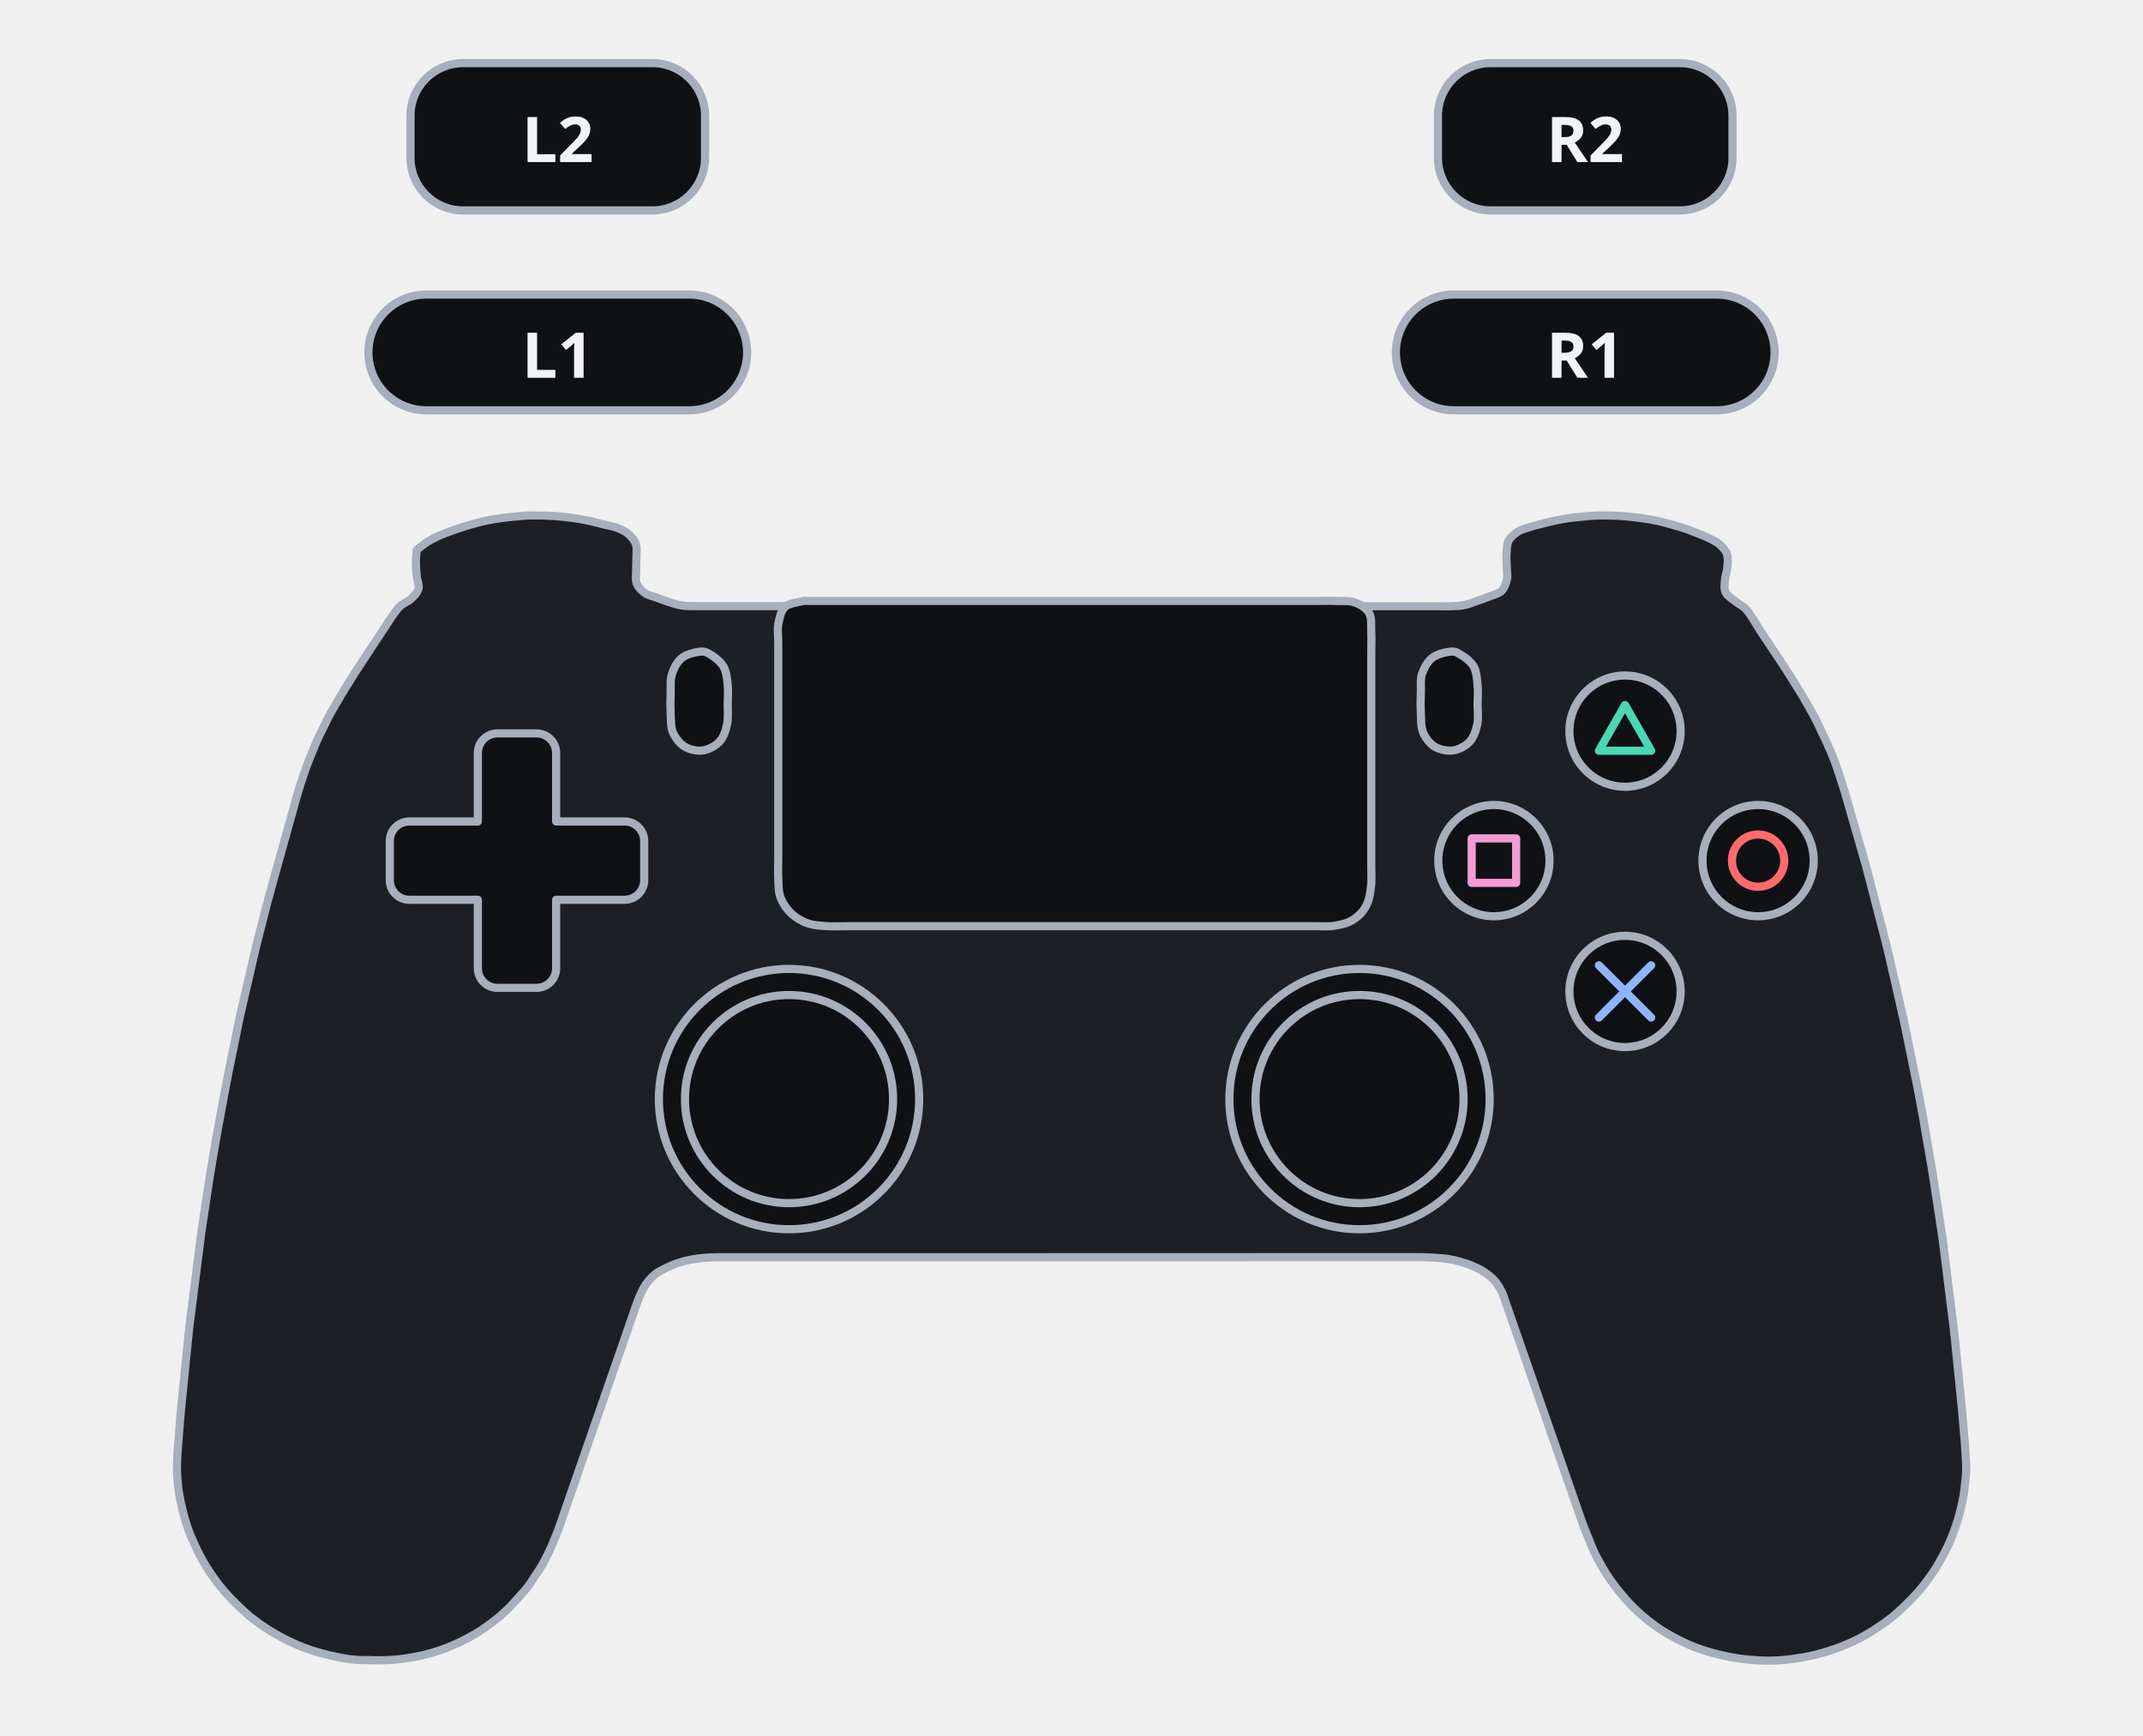
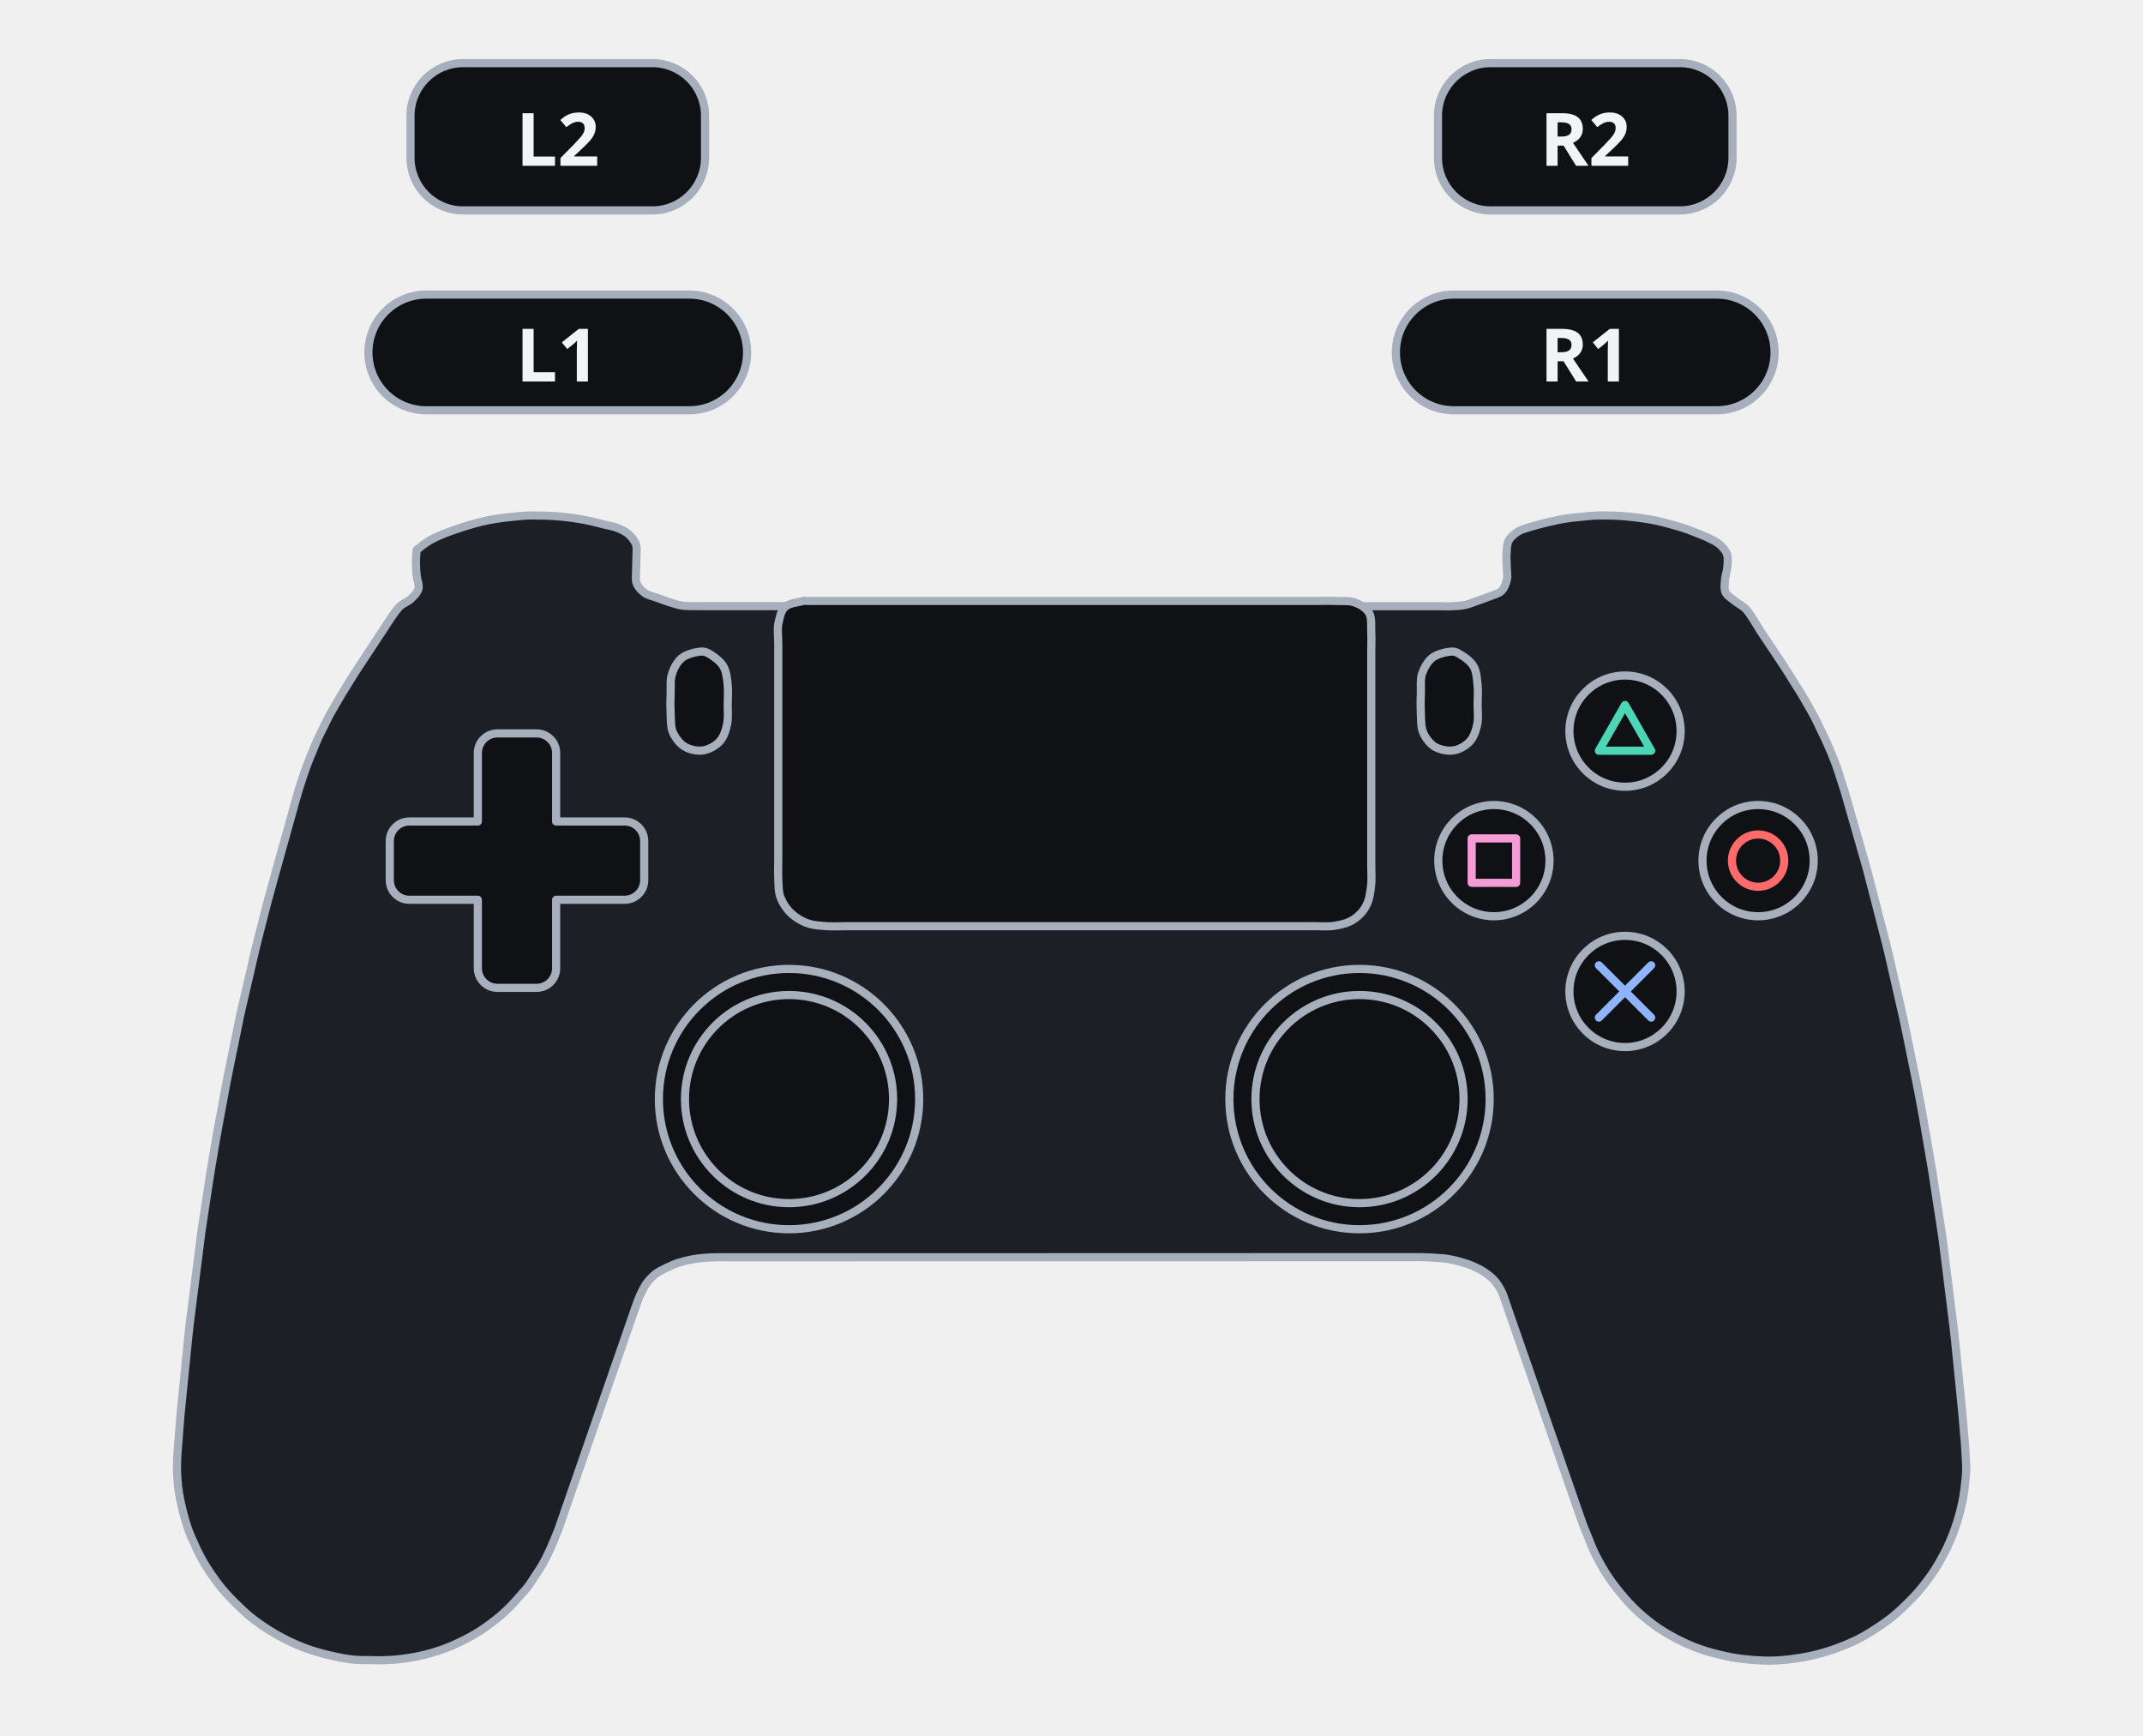
<svg xmlns="http://www.w3.org/2000/svg" width="657" height="532.125" viewBox="0 -89.125 657 532.125" style="overflow:visible;display:block">
  <defs>
    <linearGradient id="pb" x1="0" y1="0" x2="0" y2="1">
      <stop offset="0" stop-color="#1C1F26" />
      <stop offset="1" stop-color="#1C1F26" />
    </linearGradient>
    <linearGradient id="rim" x1="0" y1="0" x2="0" y2="1">
      <stop offset="0" stop-color="#fff" stop-opacity=".16" />
      <stop offset=".35" stop-color="#fff" stop-opacity="0" />
    </linearGradient>
    <radialGradient id="floor">
      <stop offset="0" stop-color="#000" stop-opacity=".55" />
      <stop offset="1" stop-color="#000" stop-opacity="0" />
    </radialGradient>
  </defs>
  <defs />
  <defs />
  <path d="M127.73,79.50 C127.73,79.50 127.50,82.17 127.50,83.49 C127.51,84.82 127.62,86.13 127.76,87.44 C127.89,88.74 128.59,90.16 128.30,91.33 C128.01,92.50 126.94,93.56 126.01,94.45 C125.08,95.34 123.67,95.77 122.71,96.66 C121.74,97.55 121.00,98.70 120.22,99.78 C119.44,100.86 118.75,102.01 118.02,103.12 C117.28,104.23 116.55,105.35 115.82,106.46 C115.08,107.58 114.35,108.69 113.61,109.80 C112.88,110.92 112.14,112.03 111.41,113.14 C110.68,114.26 109.93,115.36 109.21,116.49 C108.49,117.61 107.79,118.74 107.08,119.88 C106.38,121.01 105.66,122.14 104.98,123.28 C104.29,124.42 103.62,125.58 102.95,126.73 C102.29,127.89 101.60,129.03 100.97,130.21 C100.34,131.39 99.78,132.60 99.19,133.79 C98.60,134.99 97.97,136.17 97.42,137.38 C96.87,138.59 96.39,139.84 95.88,141.07 C95.37,142.31 94.84,143.53 94.37,144.78 C93.89,146.03 93.46,147.29 93.02,148.55 C92.59,149.81 92.17,151.08 91.78,152.35 C91.38,153.62 91.02,154.91 90.65,156.19 C90.29,157.47 89.94,158.76 89.58,160.05 C89.22,161.33 88.86,162.62 88.51,163.90 C88.15,165.19 87.79,166.47 87.43,167.76 C87.07,169.04 86.72,170.33 86.36,171.61 C86.00,172.90 85.64,174.18 85.28,175.47 C84.93,176.75 84.57,178.04 84.21,179.32 C83.85,180.61 83.49,181.89 83.14,183.18 C82.78,184.46 82.43,185.75 82.09,187.04 C81.75,188.33 81.43,189.62 81.09,190.92 C80.76,192.21 80.43,193.50 80.10,194.79 C79.76,196.08 79.42,197.37 79.10,198.67 C78.78,199.96 78.46,201.26 78.15,202.56 C77.84,203.85 77.55,205.15 77.25,206.45 C76.95,207.75 76.65,209.05 76.35,210.35 C76.05,211.65 75.75,212.95 75.44,214.25 C75.14,215.55 74.84,216.85 74.54,218.15 C74.24,219.45 73.93,220.75 73.64,222.05 C73.36,223.35 73.11,224.66 72.84,225.97 C72.57,227.28 72.30,228.59 72.04,229.89 C71.77,231.20 71.50,232.51 71.23,233.81 C70.97,235.12 70.70,236.43 70.43,237.73 C70.16,239.04 69.89,240.35 69.64,241.66 C69.38,242.97 69.15,244.28 68.90,245.59 C68.66,246.90 68.42,248.21 68.17,249.53 C67.93,250.84 67.68,252.15 67.44,253.46 C67.20,254.77 66.94,256.08 66.71,257.39 C66.47,258.71 66.25,260.02 66.02,261.34 C65.79,262.65 65.57,263.97 65.35,265.28 C65.13,266.60 64.90,267.91 64.68,269.23 C64.47,270.54 64.27,271.86 64.06,273.18 C63.86,274.50 63.66,275.82 63.46,277.14 C63.26,278.46 63.06,279.78 62.86,281.10 C62.66,282.41 62.46,283.73 62.26,285.05 C62.07,286.37 61.86,287.69 61.67,289.01 C61.49,290.33 61.34,291.66 61.17,292.98 C61.00,294.30 60.83,295.63 60.67,296.95 C60.50,298.27 60.33,299.60 60.16,300.92 C59.99,302.24 59.82,303.57 59.66,304.89 C59.49,306.21 59.32,307.54 59.15,308.86 C58.98,310.18 58.81,311.51 58.65,312.83 C58.48,314.16 58.30,315.48 58.14,316.80 C57.99,318.13 57.85,319.45 57.71,320.78 C57.57,322.11 57.45,323.44 57.31,324.76 C57.18,326.09 57.05,327.42 56.92,328.74 C56.78,330.07 56.65,331.40 56.52,332.73 C56.39,334.05 56.25,335.38 56.12,336.71 C55.99,338.04 55.86,339.36 55.72,340.69 C55.59,342.02 55.45,343.35 55.33,344.67 C55.21,346.00 55.11,347.33 55.01,348.66 C54.90,349.99 54.80,351.32 54.70,352.65 C54.60,353.98 54.47,355.31 54.40,356.64 C54.32,357.97 54.25,359.31 54.25,360.64 C54.26,361.97 54.31,363.31 54.42,364.64 C54.52,365.96 54.67,367.29 54.88,368.61 C55.09,369.93 55.37,371.23 55.67,372.53 C55.97,373.83 56.29,375.12 56.66,376.40 C57.03,377.68 57.43,378.97 57.89,380.21 C58.36,381.46 58.92,382.67 59.47,383.89 C60.02,385.10 60.56,386.32 61.18,387.50 C61.79,388.69 62.46,389.85 63.15,390.98 C63.85,392.12 64.60,393.23 65.37,394.31 C66.13,395.40 66.93,396.48 67.77,397.51 C68.61,398.54 69.50,399.54 70.42,400.51 C71.33,401.48 72.29,402.41 73.25,403.33 C74.21,404.25 75.17,405.19 76.19,406.05 C77.21,406.90 78.28,407.70 79.36,408.48 C80.44,409.26 81.55,410.00 82.68,410.71 C83.81,411.41 84.97,412.08 86.14,412.71 C87.31,413.34 88.51,413.94 89.72,414.49 C90.94,415.05 92.16,415.57 93.41,416.04 C94.66,416.51 95.93,416.92 97.21,417.30 C98.49,417.68 99.78,418.00 101.08,418.31 C102.38,418.61 103.68,418.91 104.99,419.14 C106.30,419.37 107.63,419.59 108.96,419.69 C110.28,419.80 111.62,419.75 112.95,419.77 C114.29,419.80 115.62,419.85 116.96,419.83 C118.29,419.81 119.62,419.75 120.95,419.64 C122.28,419.53 123.60,419.37 124.92,419.17 C126.24,418.97 127.55,418.73 128.86,418.45 C130.16,418.16 131.45,417.83 132.73,417.45 C134.01,417.08 135.28,416.65 136.52,416.18 C137.77,415.70 139.00,415.18 140.21,414.62 C141.42,414.06 142.61,413.46 143.78,412.82 C144.95,412.19 146.11,411.53 147.23,410.80 C148.35,410.08 149.43,409.30 150.50,408.50 C151.57,407.70 152.62,406.88 153.63,406.01 C154.63,405.13 155.61,404.21 156.54,403.26 C157.47,402.31 158.34,401.29 159.22,400.30 C160.11,399.30 161.03,398.33 161.84,397.27 C162.65,396.21 163.34,395.07 164.07,393.95 C164.80,392.84 165.56,391.73 166.23,390.58 C166.90,389.43 167.50,388.24 168.08,387.03 C168.66,385.83 169.18,384.61 169.70,383.38 C170.22,382.15 170.73,380.92 171.20,379.67 C171.67,378.42 172.08,377.15 172.52,375.89 C172.96,374.63 173.39,373.37 173.83,372.11 C174.27,370.85 174.70,369.59 175.14,368.33 C175.58,367.07 176.02,365.81 176.45,364.55 C176.89,363.29 177.33,362.03 177.77,360.77 C178.20,359.51 178.64,358.25 179.08,356.99 C179.52,355.73 179.95,354.47 180.39,353.21 C180.83,351.94 181.27,350.68 181.70,349.42 C182.14,348.16 182.58,346.90 183.02,345.64 C183.45,344.38 183.89,343.12 184.33,341.86 C184.76,340.60 185.20,339.34 185.64,338.08 C186.08,336.82 186.51,335.56 186.95,334.30 C187.39,333.04 187.83,331.78 188.26,330.52 C188.70,329.26 189.14,328.00 189.58,326.74 C190.01,325.48 190.45,324.22 190.89,322.96 C191.33,321.70 191.76,320.44 192.20,319.18 C192.64,317.92 193.07,316.66 193.51,315.40 C193.95,314.14 194.37,312.87 194.82,311.62 C195.28,310.36 195.71,309.09 196.26,307.89 C196.82,306.68 197.39,305.44 198.16,304.37 C198.93,303.31 199.85,302.30 200.88,301.48 C201.91,300.67 203.15,300.08 204.35,299.50 C205.54,298.91 206.78,298.39 208.05,297.98 C209.31,297.56 210.61,297.24 211.92,296.99 C213.23,296.74 214.56,296.58 215.88,296.46 C217.21,296.34 218.55,296.32 219.88,296.29 C221.21,296.26 222.55,296.29 223.88,296.29 C225.22,296.29 226.55,296.29 227.88,296.29 C229.22,296.29 230.55,296.29 231.89,296.29 C233.22,296.29 234.55,296.29 235.89,296.29 C237.22,296.29 238.56,296.29 239.89,296.29 C241.22,296.29 242.56,296.29 243.89,296.29 C245.23,296.29 246.56,296.29 247.89,296.29 C249.23,296.29 250.56,296.29 251.90,296.29 C253.23,296.29 254.56,296.29 255.90,296.29 C257.23,296.29 258.57,296.29 259.90,296.29 C261.23,296.29 262.57,296.28 263.90,296.28 C265.24,296.28 266.57,296.28 267.90,296.28 C269.24,296.28 270.57,296.28 271.91,296.28 C273.24,296.28 274.57,296.28 275.91,296.28 C277.24,296.28 278.58,296.28 279.91,296.28 C281.24,296.28 282.58,296.28 283.91,296.28 C285.25,296.28 286.58,296.28 287.91,296.28 C289.25,296.28 290.58,296.28 291.92,296.28 C293.25,296.28 294.58,296.28 295.92,296.28 C297.25,296.28 298.59,296.28 299.92,296.28 C301.26,296.28 302.59,296.28 303.92,296.28 C305.26,296.28 306.59,296.28 307.93,296.28 C309.26,296.28 310.59,296.28 311.93,296.28 C313.26,296.28 314.60,296.28 315.93,296.28 C317.26,296.28 318.60,296.28 319.93,296.28 C321.27,296.28 322.60,296.28 323.93,296.27 C325.27,296.27 326.60,296.27 327.94,296.27 C329.27,296.27 330.60,296.27 331.94,296.27 C333.27,296.27 334.61,296.27 335.94,296.27 C337.27,296.27 338.61,296.27 339.94,296.27 C341.28,296.27 342.61,296.27 343.94,296.27 C345.28,296.27 346.61,296.27 347.95,296.27 C349.28,296.27 350.61,296.27 351.95,296.27 C353.28,296.27 354.62,296.27 355.95,296.27 C357.28,296.27 358.62,296.27 359.95,296.27 C361.29,296.27 362.62,296.27 363.95,296.27 C365.29,296.27 366.62,296.27 367.96,296.27 C369.29,296.27 370.62,296.27 371.96,296.27 C373.29,296.27 374.63,296.27 375.96,296.27 C377.29,296.27 378.63,296.27 379.96,296.27 C381.30,296.27 382.63,296.27 383.96,296.26 C385.30,296.26 386.63,296.26 387.97,296.26 C389.30,296.26 390.63,296.26 391.97,296.26 C393.30,296.26 394.64,296.26 395.97,296.26 C397.30,296.26 398.64,296.26 399.97,296.26 C401.31,296.26 402.64,296.26 403.97,296.26 C405.31,296.26 406.64,296.26 407.98,296.26 C409.31,296.26 410.64,296.26 411.98,296.26 C413.31,296.26 414.65,296.26 415.98,296.26 C417.31,296.26 418.65,296.26 419.98,296.26 C421.32,296.26 422.65,296.26 423.98,296.26 C425.32,296.26 426.65,296.26 427.99,296.26 C429.32,296.26 430.66,296.26 431.99,296.26 C433.32,296.26 434.66,296.22 435.99,296.26 C437.32,296.29 438.66,296.35 439.99,296.44 C441.32,296.54 442.65,296.60 443.97,296.81 C445.28,297.02 446.58,297.33 447.86,297.70 C449.14,298.07 450.42,298.49 451.63,299.02 C452.85,299.56 454.06,300.15 455.16,300.90 C456.26,301.64 457.35,302.48 458.21,303.47 C459.08,304.46 459.78,305.63 460.37,306.81 C460.96,308.00 461.31,309.31 461.76,310.56 C462.21,311.82 462.64,313.08 463.08,314.34 C463.52,315.60 463.95,316.86 464.39,318.12 C464.83,319.38 465.27,320.64 465.71,321.90 C466.14,323.16 466.58,324.42 467.02,325.68 C467.46,326.94 467.90,328.20 468.34,329.46 C468.77,330.72 469.21,331.98 469.65,333.25 C470.09,334.51 470.53,335.77 470.96,337.03 C471.40,338.29 471.84,339.55 472.28,340.81 C472.72,342.07 473.15,343.33 473.59,344.59 C474.03,345.85 474.47,347.11 474.91,348.37 C475.35,349.63 475.78,350.89 476.22,352.15 C476.66,353.41 477.10,354.67 477.54,355.93 C477.97,357.19 478.41,358.45 478.85,359.71 C479.29,360.97 479.73,362.23 480.16,363.49 C480.60,364.75 481.04,366.01 481.48,367.27 C481.92,368.53 482.36,369.79 482.79,371.05 C483.23,372.31 483.67,373.57 484.11,374.83 C484.55,376.08 484.97,377.35 485.45,378.60 C485.92,379.84 486.45,381.07 486.95,382.30 C487.45,383.54 487.91,384.80 488.46,386.01 C489.01,387.23 489.63,388.41 490.27,389.58 C490.90,390.75 491.56,391.91 492.28,393.04 C492.99,394.16 493.75,395.26 494.54,396.33 C495.33,397.41 496.16,398.45 497.01,399.47 C497.87,400.50 498.74,401.51 499.66,402.48 C500.57,403.44 501.53,404.38 502.51,405.27 C503.50,406.17 504.52,407.03 505.57,407.85 C506.62,408.68 507.69,409.48 508.80,410.21 C509.91,410.95 511.07,411.62 512.23,412.28 C513.39,412.93 514.57,413.56 515.77,414.13 C516.97,414.71 518.19,415.25 519.43,415.74 C520.67,416.22 521.94,416.66 523.21,417.05 C524.49,417.44 525.78,417.77 527.07,418.09 C528.37,418.40 529.67,418.71 530.98,418.94 C532.29,419.18 533.62,419.36 534.94,419.50 C536.27,419.65 537.60,419.76 538.93,419.83 C540.26,419.90 541.59,419.96 542.93,419.94 C544.26,419.92 545.60,419.85 546.92,419.73 C548.25,419.61 549.57,419.43 550.89,419.23 C552.21,419.03 553.52,418.82 554.83,418.54 C556.13,418.26 557.43,417.93 558.71,417.56 C559.99,417.20 561.26,416.80 562.52,416.36 C563.78,415.91 565.02,415.42 566.25,414.90 C567.47,414.38 568.70,413.84 569.88,413.23 C571.07,412.63 572.22,411.94 573.36,411.25 C574.49,410.55 575.61,409.82 576.70,409.07 C577.80,408.31 578.89,407.54 579.94,406.71 C580.98,405.87 581.98,404.98 582.95,404.08 C583.93,403.17 584.88,402.24 585.81,401.28 C586.74,400.33 587.66,399.36 588.52,398.34 C589.38,397.32 590.19,396.26 590.99,395.19 C591.78,394.12 592.56,393.04 593.28,391.91 C594.00,390.79 594.65,389.62 595.29,388.45 C595.93,387.29 596.56,386.11 597.13,384.90 C597.69,383.70 598.21,382.46 598.69,381.22 C599.17,379.98 599.62,378.71 600.02,377.44 C600.42,376.17 600.77,374.89 601.09,373.60 C601.41,372.30 601.70,371.00 601.93,369.68 C602.16,368.37 602.31,367.04 602.45,365.72 C602.60,364.39 602.76,363.06 602.80,361.73 C602.83,360.40 602.73,359.06 602.67,357.73 C602.60,356.40 602.52,355.07 602.43,353.74 C602.33,352.41 602.20,351.08 602.09,349.75 C601.98,348.42 601.88,347.09 601.76,345.76 C601.64,344.43 601.51,343.10 601.39,341.78 C601.26,340.45 601.12,339.12 600.99,337.79 C600.85,336.47 600.72,335.14 600.59,333.81 C600.45,332.48 600.32,331.16 600.19,329.83 C600.05,328.50 599.92,327.18 599.79,325.85 C599.65,324.52 599.53,323.19 599.39,321.87 C599.25,320.54 599.10,319.21 598.95,317.89 C598.79,316.56 598.62,315.24 598.45,313.92 C598.29,312.59 598.13,311.27 597.96,309.95 C597.80,308.62 597.63,307.30 597.47,305.97 C597.30,304.65 597.14,303.33 596.98,302.00 C596.81,300.68 596.65,299.35 596.48,298.03 C596.32,296.71 596.16,295.38 595.99,294.06 C595.82,292.74 595.67,291.41 595.48,290.09 C595.29,288.77 595.08,287.45 594.88,286.13 C594.68,284.81 594.48,283.50 594.28,282.18 C594.08,280.86 593.87,279.54 593.67,278.22 C593.47,276.90 593.27,275.58 593.07,274.26 C592.87,272.94 592.68,271.62 592.47,270.31 C592.26,268.99 592.02,267.68 591.80,266.36 C591.57,265.05 591.35,263.73 591.12,262.42 C590.89,261.10 590.67,259.79 590.44,258.47 C590.22,257.16 590.00,255.84 589.77,254.53 C589.53,253.21 589.29,251.90 589.05,250.59 C588.81,249.28 588.57,247.97 588.33,246.66 C588.08,245.34 587.82,244.04 587.56,242.73 C587.30,241.42 587.02,240.11 586.76,238.81 C586.49,237.50 586.22,236.19 585.96,234.89 C585.69,233.58 585.42,232.27 585.16,230.96 C584.89,229.66 584.63,228.35 584.36,227.04 C584.09,225.74 583.83,224.43 583.54,223.12 C583.26,221.82 582.95,220.52 582.65,219.22 C582.35,217.92 582.06,216.62 581.76,215.32 C581.46,214.02 581.17,212.72 580.87,211.42 C580.57,210.12 580.28,208.82 579.98,207.52 C579.68,206.22 579.40,204.91 579.09,203.62 C578.78,202.32 578.47,201.02 578.14,199.73 C577.82,198.43 577.47,197.14 577.14,195.85 C576.81,194.56 576.47,193.27 576.14,191.98 C575.81,190.69 575.48,189.39 575.14,188.10 C574.81,186.81 574.48,185.52 574.14,184.23 C573.81,182.94 573.48,181.64 573.14,180.35 C572.81,179.06 572.48,177.77 572.12,176.48 C571.77,175.20 571.39,173.92 571.02,172.64 C570.65,171.35 570.29,170.07 569.92,168.79 C569.55,167.51 569.18,166.22 568.81,164.94 C568.45,163.66 568.08,162.38 567.71,161.09 C567.34,159.81 566.97,158.53 566.61,157.25 C566.24,155.97 565.89,154.68 565.50,153.40 C565.11,152.13 564.69,150.86 564.27,149.59 C563.86,148.32 563.48,147.04 563.03,145.79 C562.58,144.53 562.08,143.29 561.58,142.06 C561.07,140.83 560.55,139.60 560.00,138.39 C559.45,137.17 558.86,135.97 558.28,134.77 C557.71,133.57 557.15,132.35 556.54,131.17 C555.93,129.98 555.26,128.83 554.61,127.66 C553.96,126.50 553.30,125.34 552.62,124.19 C551.93,123.05 551.21,121.93 550.50,120.79 C549.80,119.66 549.10,118.52 548.39,117.40 C547.67,116.27 546.94,115.16 546.21,114.04 C545.48,112.93 544.73,111.82 543.99,110.71 C543.25,109.60 542.51,108.49 541.77,107.38 C541.03,106.27 540.26,105.18 539.55,104.05 C538.83,102.93 538.19,101.74 537.45,100.64 C536.71,99.54 536.04,98.36 535.11,97.44 C534.18,96.52 532.89,95.95 531.88,95.12 C530.86,94.28 529.53,93.53 529.02,92.44 C528.52,91.34 528.76,89.85 528.86,88.56 C528.95,87.27 529.49,86.00 529.58,84.69 C529.68,83.38 529.85,81.85 529.44,80.69 C529.03,79.52 528.09,78.54 527.13,77.71 C526.16,76.88 524.85,76.31 523.66,75.72 C522.46,75.13 521.21,74.68 519.97,74.19 C518.73,73.70 517.49,73.20 516.22,72.78 C514.96,72.36 513.67,72.02 512.38,71.66 C511.10,71.31 509.81,70.93 508.51,70.64 C507.21,70.35 505.90,70.11 504.58,69.91 C503.26,69.70 501.94,69.54 500.62,69.39 C499.29,69.24 497.96,69.11 496.63,69.03 C495.30,68.95 493.97,68.92 492.63,68.90 C491.30,68.89 489.96,68.88 488.63,68.95 C487.30,69.02 485.97,69.18 484.65,69.31 C483.32,69.44 481.99,69.55 480.67,69.75 C479.35,69.94 478.04,70.19 476.74,70.47 C475.43,70.75 474.14,71.07 472.85,71.40 C471.56,71.74 470.25,72.04 468.99,72.46 C467.73,72.87 466.37,73.19 465.29,73.89 C464.21,74.59 463.07,75.56 462.50,76.67 C461.93,77.78 461.97,79.23 461.87,80.55 C461.78,81.86 461.91,83.22 461.93,84.55 C461.95,85.88 462.26,87.30 461.99,88.55 C461.71,89.80 461.18,91.20 460.30,92.06 C459.42,92.91 457.91,93.20 456.68,93.71 C455.45,94.21 454.18,94.63 452.92,95.07 C451.66,95.51 450.42,96.06 449.13,96.33 C447.83,96.61 446.48,96.65 445.15,96.71 C443.83,96.78 442.49,96.71 441.15,96.71 C439.82,96.71 438.48,96.71 437.15,96.71 C435.82,96.71 434.48,96.71 433.15,96.71 C431.81,96.71 430.48,96.71 429.15,96.71 C427.81,96.71 426.48,96.71 425.14,96.71 C423.81,96.71 422.48,96.71 421.14,96.71 C419.81,96.71 418.47,96.71 417.14,96.71 C415.81,96.71 414.47,96.71 413.14,96.71 C411.80,96.71 410.47,96.71 409.14,96.71 C407.80,96.71 406.47,96.71 405.13,96.71 C403.80,96.71 402.47,96.71 401.13,96.71 C399.80,96.71 398.46,96.71 397.13,96.71 C395.80,96.71 394.46,96.71 393.13,96.71 C391.79,96.71 390.46,96.71 389.13,96.71 C387.79,96.70 386.46,96.70 385.12,96.70 C383.79,96.70 382.46,96.70 381.12,96.70 C379.79,96.70 378.45,96.70 377.12,96.70 C375.79,96.70 374.45,96.70 373.12,96.70 C371.78,96.70 370.45,96.70 369.12,96.70 C367.78,96.70 366.45,96.70 365.11,96.70 C363.78,96.70 362.45,96.70 361.11,96.70 C359.78,96.70 358.44,96.70 357.11,96.70 C355.78,96.70 354.44,96.70 353.11,96.70 C351.77,96.70 350.44,96.70 349.11,96.70 C347.77,96.70 346.44,96.70 345.10,96.70 C343.77,96.70 342.43,96.70 341.10,96.70 C339.77,96.70 338.43,96.70 337.10,96.70 C335.76,96.70 334.43,96.70 333.10,96.70 C331.76,96.70 330.43,96.70 329.09,96.69 C327.76,96.69 326.43,96.69 325.09,96.69 C323.76,96.69 322.42,96.69 321.09,96.69 C319.76,96.69 318.42,96.69 317.09,96.69 C315.75,96.69 314.42,96.69 313.09,96.69 C311.75,96.69 310.42,96.69 309.08,96.69 C307.75,96.69 306.42,96.69 305.08,96.69 C303.75,96.69 302.41,96.69 301.08,96.69 C299.75,96.69 298.41,96.69 297.08,96.69 C295.74,96.69 294.41,96.69 293.08,96.69 C291.74,96.69 290.41,96.69 289.07,96.69 C287.74,96.69 286.41,96.69 285.07,96.69 C283.74,96.69 282.40,96.69 281.07,96.69 C279.74,96.69 278.40,96.69 277.07,96.69 C275.73,96.69 274.40,96.69 273.07,96.69 C271.73,96.68 270.40,96.68 269.06,96.68 C267.73,96.68 266.40,96.68 265.06,96.68 C263.73,96.68 262.39,96.68 261.06,96.68 C259.73,96.68 258.39,96.68 257.06,96.68 C255.72,96.68 254.39,96.68 253.06,96.68 C251.72,96.68 250.39,96.68 249.05,96.68 C247.72,96.68 246.39,96.68 245.05,96.68 C243.72,96.68 242.38,96.68 241.05,96.68 C239.72,96.68 238.38,96.68 237.05,96.68 C235.71,96.68 234.38,96.68 233.05,96.68 C231.71,96.68 230.38,96.68 229.04,96.68 C227.71,96.68 226.38,96.68 225.04,96.68 C223.71,96.68 222.37,96.68 221.04,96.68 C219.70,96.68 218.37,96.68 217.04,96.68 C215.70,96.68 214.37,96.70 213.03,96.67 C211.70,96.65 210.36,96.71 209.05,96.51 C207.74,96.31 206.46,95.87 205.19,95.47 C203.92,95.08 202.68,94.59 201.43,94.12 C200.18,93.66 198.74,93.42 197.70,92.68 C196.66,91.95 195.64,90.88 195.20,89.72 C194.75,88.57 195.04,87.08 195.02,85.75 C195.01,84.42 195.13,83.08 195.12,81.74 C195.11,80.41 195.38,78.95 194.97,77.76 C194.56,76.57 193.63,75.43 192.67,74.59 C191.71,73.74 190.42,73.17 189.20,72.68 C187.97,72.20 186.61,72.03 185.32,71.70 C184.03,71.37 182.74,71.01 181.44,70.72 C180.14,70.43 178.83,70.17 177.51,69.95 C176.20,69.73 174.88,69.56 173.55,69.41 C172.23,69.25 170.90,69.13 169.57,69.05 C168.24,68.97 166.90,68.93 165.57,68.91 C164.24,68.89 162.90,68.86 161.57,68.92 C160.24,68.98 158.91,69.13 157.58,69.26 C156.25,69.39 154.93,69.53 153.61,69.71 C152.29,69.89 150.96,70.10 149.66,70.36 C148.35,70.62 147.05,70.94 145.77,71.29 C144.48,71.64 143.20,72.03 141.93,72.43 C140.66,72.84 139.40,73.26 138.14,73.72 C136.89,74.18 135.63,74.64 134.43,75.19 C133.22,75.75 132.01,76.35 130.90,77.07 C129.78,77.78 127.73,79.50 127.73,79.50Z" fill="#1C1F26" stroke="#A7AEBC" stroke-width="2.5" vector-effect="non-scaling-stroke" stroke-linejoin="round" />
  <path d="M245.9,95.2 C244.7,95.5 241.8,95.8 240.6,97.0 C239.4,98.1 239.0,100.3 238.6,102.2 C238.3,104.0 238.6,106.2 238.6,108.2 C238.6,110.2 238.6,112.2 238.6,114.2 C238.6,116.2 238.6,118.2 238.6,120.2 C238.6,122.2 238.6,124.2 238.6,126.2 C238.6,128.2 238.6,130.2 238.6,132.2 C238.6,134.2 238.6,136.2 238.6,138.2 C238.6,140.2 238.6,142.2 238.6,144.2 C238.6,146.2 238.6,148.2 238.6,150.2 C238.6,152.2 238.6,154.2 238.6,156.2 C238.6,158.2 238.6,160.2 238.6,162.2 C238.6,164.2 238.6,166.2 238.6,168.2 C238.6,170.2 238.6,172.2 238.6,174.2 C238.6,176.2 238.5,178.2 238.6,180.2 C238.7,182.1 238.6,184.2 239.3,186.0 C240.0,187.8 241.2,189.6 242.6,190.9 C244.0,192.2 245.8,193.3 247.6,193.9 C249.5,194.6 251.5,194.6 253.5,194.8 C255.5,194.9 257.5,194.8 259.5,194.8 C261.5,194.8 263.5,194.8 265.5,194.8 C267.5,194.8 269.5,194.8 271.5,194.8 C273.5,194.8 275.5,194.8 277.5,194.8 C279.5,194.8 281.5,194.8 283.5,194.8 C285.5,194.8 287.5,194.8 289.5,194.8 C291.5,194.8 293.5,194.8 295.5,194.8 C297.5,194.8 299.5,194.8 301.5,194.8 C303.5,194.8 305.5,194.8 307.5,194.8 C309.5,194.8 311.5,194.8 313.5,194.8 C315.5,194.8 317.5,194.8 319.5,194.8 C321.5,194.8 323.5,194.8 325.5,194.8 C327.5,194.8 329.5,194.8 331.5,194.8 C333.5,194.8 335.5,194.8 337.5,194.8 C339.5,194.8 341.5,194.8 343.5,194.8 C345.5,194.8 347.5,194.8 349.5,194.8 C351.5,194.8 353.5,194.8 355.5,194.8 C357.5,194.8 359.5,194.8 361.5,194.8 C363.5,194.8 365.5,194.8 367.5,194.8 C369.5,194.8 371.5,194.8 373.5,194.8 C375.5,194.8 377.5,194.8 379.5,194.8 C381.5,194.8 383.5,194.8 385.5,194.8 C387.5,194.8 389.5,194.8 391.5,194.8 C393.5,194.8 395.5,194.8 397.5,194.8 C399.5,194.8 401.5,194.8 403.5,194.8 C405.5,194.8 407.6,195.0 409.5,194.6 C411.4,194.3 413.4,193.8 415.0,192.7 C416.6,191.7 418.1,190.1 418.9,188.4 C419.8,186.7 420.1,184.6 420.3,182.7 C420.6,180.7 420.4,178.7 420.4,176.7 C420.4,174.7 420.4,172.7 420.4,170.7 C420.4,168.7 420.4,166.7 420.4,164.7 C420.4,162.7 420.4,160.7 420.4,158.7 C420.4,156.7 420.4,154.7 420.4,152.7 C420.4,150.7 420.4,148.7 420.4,146.7 C420.4,144.7 420.4,142.7 420.4,140.7 C420.4,138.7 420.4,136.7 420.4,134.7 C420.4,132.7 420.4,130.7 420.4,128.7 C420.4,126.7 420.4,124.7 420.4,122.7 C420.4,120.7 420.4,118.7 420.4,116.7 C420.4,114.7 420.4,112.7 420.4,110.7 C420.4,108.7 420.5,106.7 420.4,104.7 C420.3,102.7 420.6,100.4 419.8,98.9 C419.0,97.4 417.2,96.2 415.4,95.6 C413.7,94.9 411.5,95.2 409.5,95.1 C407.5,95.0 405.5,95.1 403.5,95.1 C401.5,95.1 399.5,95.1 397.5,95.1 C395.5,95.1 393.5,95.1 391.5,95.1 C389.5,95.1 387.5,95.1 385.5,95.1 C383.5,95.1 381.5,95.1 379.5,95.1 C377.5,95.1 375.5,95.1 373.5,95.1 C371.5,95.1 369.5,95.1 367.5,95.1 C365.5,95.1 363.5,95.1 361.5,95.1 C359.5,95.1 357.5,95.1 355.5,95.1 C353.5,95.1 351.5,95.1 349.5,95.1 C347.5,95.1 345.5,95.1 343.5,95.1 C341.5,95.1 339.5,95.1 337.5,95.1 C335.5,95.1 333.5,95.1 331.5,95.1 C329.5,95.1 327.5,95.1 325.5,95.1 C323.5,95.1 321.5,95.1 319.5,95.1 C317.5,95.1 315.5,95.1 313.5,95.1 C311.5,95.1 309.5,95.1 307.5,95.1 C305.5,95.1 303.5,95.1 301.5,95.1 C299.5,95.1 297.5,95.1 295.5,95.1 C293.5,95.1 291.5,95.1 289.5,95.1 C287.5,95.1 285.5,95.1 283.5,95.1 C281.5,95.1 279.5,95.1 277.5,95.1 C275.5,95.1 273.5,95.1 271.5,95.1 C269.5,95.1 267.5,95.1 265.5,95.1 C263.5,95.1 261.5,95.1 259.5,95.1 C257.5,95.1 255.5,95.1 253.5,95.1 C251.5,95.1 248.9,95.1 247.7,95.1 C246.4,95.1 247.0,94.9 245.9,95.2Z" fill="#0F1115" stroke="#A7AEBC" stroke-width="2.5" vector-effect="non-scaling-stroke" />
  <clipPath id="dp87">
    <path d="M146.5,141.7 A6,6 0 0 1 152.5,135.7 H164.5 A6,6 0 0 1 170.5,141.7 V162.7 H191.5 A6,6 0 0 1 197.5,168.7 V180.7 A6,6 0 0 1 191.5,186.7 H170.5 V207.7 A6,6 0 0 1 164.5,213.7 H152.5 A6,6 0 0 1 146.5,207.7 V186.7 H125.5 A6,6 0 0 1 119.5,180.7 V168.7 A6,6 0 0 1 125.5,162.7 H146.5 Z" />
  </clipPath>
  <path d="M146.5,141.7 A6,6 0 0 1 152.5,135.7 H164.5 A6,6 0 0 1 170.5,141.7 V162.7 H191.5 A6,6 0 0 1 197.5,168.7 V180.7 A6,6 0 0 1 191.5,186.7 H170.5 V207.7 A6,6 0 0 1 164.5,213.7 H152.5 A6,6 0 0 1 146.5,207.7 V186.7 H125.5 A6,6 0 0 1 119.5,180.7 V168.7 A6,6 0 0 1 125.5,162.7 H146.5 Z" fill="#0F1115" stroke="#A7AEBC" stroke-width="2.5" vector-effect="non-scaling-stroke" stroke-linejoin="round" class="hDup28" display="none" />
  <rect x="146.5" y="135.7" width="24" height="27" fill="#72D6E8" clip-path="url(#dp87)" class="hDup29" display="none" />
  <path d="M146.5,141.7 A6,6 0 0 1 152.5,135.7 H164.5 A6,6 0 0 1 170.5,141.7 V162.7 H191.5 A6,6 0 0 1 197.5,168.7 V180.7 A6,6 0 0 1 191.5,186.7 H170.5 V207.7 A6,6 0 0 1 164.5,213.7 H152.5 A6,6 0 0 1 146.5,207.7 V186.7 H125.5 A6,6 0 0 1 119.5,180.7 V168.7 A6,6 0 0 1 125.5,162.7 H146.5 Z" fill="#0F1115" stroke="#A7AEBC" stroke-width="2.5" vector-effect="non-scaling-stroke" stroke-linejoin="round" class="hDdown31" display="none" />
  <rect x="146.5" y="186.7" width="24" height="27" fill="#72D6E8" clip-path="url(#dp87)" class="hDdown32" display="none" />
  <path d="M146.5,141.7 A6,6 0 0 1 152.5,135.7 H164.5 A6,6 0 0 1 170.5,141.7 V162.7 H191.5 A6,6 0 0 1 197.5,168.7 V180.7 A6,6 0 0 1 191.5,186.7 H170.5 V207.7 A6,6 0 0 1 164.5,213.7 H152.5 A6,6 0 0 1 146.5,207.7 V186.7 H125.5 A6,6 0 0 1 119.5,180.7 V168.7 A6,6 0 0 1 125.5,162.7 H146.5 Z" fill="#0F1115" stroke="#A7AEBC" stroke-width="2.5" vector-effect="non-scaling-stroke" stroke-linejoin="round" class="hDleft34" display="none" />
  <rect x="119.5" y="162.7" width="27" height="24" fill="#72D6E8" clip-path="url(#dp87)" class="hDleft35" display="none" />
  <path d="M146.5,141.7 A6,6 0 0 1 152.5,135.7 H164.5 A6,6 0 0 1 170.5,141.7 V162.7 H191.5 A6,6 0 0 1 197.5,168.7 V180.7 A6,6 0 0 1 191.5,186.7 H170.5 V207.7 A6,6 0 0 1 164.5,213.7 H152.5 A6,6 0 0 1 146.5,207.7 V186.7 H125.5 A6,6 0 0 1 119.5,180.7 V168.7 A6,6 0 0 1 125.5,162.7 H146.5 Z" fill="#0F1115" stroke="#A7AEBC" stroke-width="2.5" vector-effect="non-scaling-stroke" stroke-linejoin="round" class="hDright37" display="none" />
  <rect x="170.5" y="162.7" width="27" height="24" fill="#72D6E8" clip-path="url(#dp87)" class="hDright38" display="none" />
  <path d="M146.5,141.7 A6,6 0 0 1 152.5,135.7 H164.5 A6,6 0 0 1 170.5,141.7 V162.7 H191.5 A6,6 0 0 1 197.5,168.7 V180.7 A6,6 0 0 1 191.5,186.7 H170.5 V207.7 A6,6 0 0 1 164.5,213.7 H152.5 A6,6 0 0 1 146.5,207.7 V186.7 H125.5 A6,6 0 0 1 119.5,180.7 V168.7 A6,6 0 0 1 125.5,162.7 H146.5 Z" fill="#0F1115" stroke="#A7AEBC" stroke-width="2.5" vector-effect="non-scaling-stroke" stroke-linejoin="round" class="p10x30" />
  <mask id="Y_ring94m37" maskUnits="userSpaceOnUse" x="-5000" y="-5000" width="10000" height="10000">
    <rect x="-5000" y="-5000" width="10000" height="10000" fill="#fff" />
    <circle cx="498.2" cy="135" r="17.05" fill="#000" stroke="#000" stroke-width="7" stroke-linejoin="round" />
  </mask>
  <circle cx="498.2" cy="135" r="17.05" fill="none" stroke="#72D6E8" stroke-width="12" stroke-linejoin="round" mask="url(#Y_ring94m37)" class="hY9" display="none" />
  <circle cx="498.2" cy="135" r="17.05" fill="#0F1115" stroke="#A7AEBC" stroke-width="2.5" vector-effect="non-scaling-stroke" class="p3x10" />
  <path d="M498.2,126.987L506.214,141.01L490.186,141.01Z" fill="none" stroke="#4DD6B5" stroke-width="2.5" vector-effect="non-scaling-stroke" stroke-linejoin="round" class="p3x11" />
  <mask id="A_ring91m34" maskUnits="userSpaceOnUse" x="-5000" y="-5000" width="10000" height="10000">
    <rect x="-5000" y="-5000" width="10000" height="10000" fill="#fff" />
    <circle cx="498.2" cy="214.8" r="17.05" fill="#000" stroke="#000" stroke-width="7" stroke-linejoin="round" />
  </mask>
  <circle cx="498.2" cy="214.8" r="17.05" fill="none" stroke="#72D6E8" stroke-width="12" stroke-linejoin="round" mask="url(#A_ring91m34)" class="hA0" display="none" />
  <circle cx="498.2" cy="214.8" r="17.05" fill="#0F1115" stroke="#A7AEBC" stroke-width="2.5" vector-effect="non-scaling-stroke" class="p0x1" />
  <path d="M490.186,206.786L506.214,222.813M506.214,206.786L490.186,222.813" stroke="#8FB4FF" stroke-width="2.5" vector-effect="non-scaling-stroke" stroke-linecap="round" class="p0x2" />
  <mask id="X_ring93m36" maskUnits="userSpaceOnUse" x="-5000" y="-5000" width="10000" height="10000">
    <rect x="-5000" y="-5000" width="10000" height="10000" fill="#fff" />
    <circle cx="458" cy="174.7" r="17.05" fill="#000" stroke="#000" stroke-width="7" stroke-linejoin="round" />
  </mask>
  <circle cx="458" cy="174.7" r="17.05" fill="none" stroke="#72D6E8" stroke-width="12" stroke-linejoin="round" mask="url(#X_ring93m36)" class="hX6" display="none" />
  <circle cx="458" cy="174.7" r="17.05" fill="#0F1115" stroke="#A7AEBC" stroke-width="2.5" vector-effect="non-scaling-stroke" class="p2x7" />
  <rect x="451.189" y="167.889" width="13.623" height="13.623" fill="none" stroke="#F59BD5" stroke-width="2.5" vector-effect="non-scaling-stroke" stroke-linejoin="round" class="p2x8" />
  <mask id="B_ring92m35" maskUnits="userSpaceOnUse" x="-5000" y="-5000" width="10000" height="10000">
    <rect x="-5000" y="-5000" width="10000" height="10000" fill="#fff" />
    <circle cx="539" cy="174.7" r="17.05" fill="#000" stroke="#000" stroke-width="7" stroke-linejoin="round" />
  </mask>
  <circle cx="539" cy="174.7" r="17.05" fill="none" stroke="#72D6E8" stroke-width="12" stroke-linejoin="round" mask="url(#B_ring92m35)" class="hB3" display="none" />
  <circle cx="539" cy="174.7" r="17.05" fill="#0F1115" stroke="#A7AEBC" stroke-width="2.5" vector-effect="non-scaling-stroke" class="p1x4" />
  <circle cx="539" cy="174.7" r="8.014" fill="none" stroke="#FF6B6B" stroke-width="2.5" vector-effect="non-scaling-stroke" class="p1x5" />
  <circle cx="241.9" cy="247.8" r="39.9" fill="#0F1115" stroke="#A7AEBC" stroke-width="2.5" vector-effect="non-scaling-stroke" />
  <mask id="LS_ring99m42" maskUnits="userSpaceOnUse" x="-5000" y="-5000" width="10000" height="10000">
    <rect x="-5000" y="-5000" width="10000" height="10000" fill="#fff" />
    <circle cx="241.9" cy="247.8" r="31.9" fill="#000" stroke="#000" stroke-width="7" stroke-linejoin="round" />
  </mask>
  <circle cx="241.9" cy="247.8" r="31.9" fill="none" stroke="#72D6E8" stroke-width="12" stroke-linejoin="round" mask="url(#LS_ring99m42)" class="hLS24" display="none" />
  <circle cx="241.9" cy="247.8" r="31.9" fill="#0F1115" stroke="#A7AEBC" stroke-width="2.5" vector-effect="non-scaling-stroke" class="p8x25" />
  <circle cx="416.8" cy="247.8" r="39.9" fill="#0F1115" stroke="#A7AEBC" stroke-width="2.5" vector-effect="non-scaling-stroke" />
  <mask id="RS_ring100m43" maskUnits="userSpaceOnUse" x="-5000" y="-5000" width="10000" height="10000">
    <rect x="-5000" y="-5000" width="10000" height="10000" fill="#fff" />
    <circle cx="416.8" cy="247.8" r="31.9" fill="#000" stroke="#000" stroke-width="7" stroke-linejoin="round" />
  </mask>
  <circle cx="416.8" cy="247.8" r="31.9" fill="none" stroke="#72D6E8" stroke-width="12" stroke-linejoin="round" mask="url(#RS_ring100m43)" class="hRS26" display="none" />
  <circle cx="416.8" cy="247.8" r="31.9" fill="#0F1115" stroke="#A7AEBC" stroke-width="2.5" vector-effect="non-scaling-stroke" class="p9x27" />
  <mask id="SELECT_ring106m45" maskUnits="userSpaceOnUse" x="-5000" y="-5000" width="10000" height="10000">
    <rect x="-5000" y="-5000" width="10000" height="10000" fill="#fff" />
    <path transform="translate(-3,4)" d="M217.1,106.7 C215.7,106.9 213.3,107.5 211.9,108.7 C210.6,109.8 209.5,111.8 209.0,113.6 C208.4,115.4 208.7,117.5 208.6,119.5 C208.5,121.5 208.5,123.6 208.6,125.5 C208.7,127.5 208.6,129.7 209.3,131.4 C210.1,133.1 211.4,134.9 213.0,135.8 C214.5,136.7 216.8,137.2 218.6,136.9 C220.4,136.6 222.4,135.5 223.6,134.2 C224.9,132.8 225.5,130.8 225.9,128.9 C226.3,127.0 226.1,124.9 226.1,122.9 C226.1,120.9 226.3,118.9 226.1,116.9 C225.9,114.9 225.7,112.8 224.8,111.2 C223.9,109.6 221.8,108.1 220.6,107.4 C219.3,106.6 218.6,106.5 217.1,106.7Z" fill="#000" stroke="#000" stroke-width="7" stroke-linejoin="round" />
  </mask>
  <path transform="translate(-3,4)" d="M217.1,106.7 C215.7,106.9 213.3,107.5 211.9,108.7 C210.6,109.8 209.5,111.8 209.0,113.6 C208.4,115.4 208.7,117.5 208.6,119.5 C208.5,121.5 208.5,123.6 208.6,125.5 C208.7,127.5 208.6,129.7 209.3,131.4 C210.1,133.1 211.4,134.9 213.0,135.8 C214.5,136.7 216.8,137.2 218.6,136.9 C220.4,136.6 222.4,135.5 223.6,134.2 C224.9,132.8 225.5,130.8 225.9,128.9 C226.3,127.0 226.1,124.9 226.1,122.9 C226.1,120.9 226.3,118.9 226.1,116.9 C225.9,114.9 225.7,112.8 224.8,111.2 C223.9,109.6 221.8,108.1 220.6,107.4 C219.3,106.6 218.6,106.5 217.1,106.7Z" fill="none" stroke="#72D6E8" stroke-width="12" stroke-linejoin="round" mask="url(#SELECT_ring106m45)" class="hSELECT42" display="none" />
  <path transform="translate(-3,4)" d="M217.1,106.7 C215.7,106.9 213.3,107.5 211.9,108.7 C210.6,109.8 209.5,111.8 209.0,113.6 C208.4,115.4 208.7,117.5 208.6,119.5 C208.5,121.5 208.5,123.6 208.6,125.5 C208.7,127.5 208.6,129.7 209.3,131.4 C210.1,133.1 211.4,134.9 213.0,135.8 C214.5,136.7 216.8,137.2 218.6,136.9 C220.4,136.6 222.4,135.5 223.6,134.2 C224.9,132.8 225.5,130.8 225.9,128.9 C226.3,127.0 226.1,124.9 226.1,122.9 C226.1,120.9 226.3,118.9 226.1,116.9 C225.9,114.9 225.7,112.8 224.8,111.2 C223.9,109.6 221.8,108.1 220.6,107.4 C219.3,106.6 218.6,106.5 217.1,106.7Z" fill="#0F1115" stroke="#A7AEBC" stroke-width="2.5" vector-effect="non-scaling-stroke" stroke-linejoin="round" class="p15x43" />
  <mask id="START_ring105m44" maskUnits="userSpaceOnUse" x="-5000" y="-5000" width="10000" height="10000">
    <rect x="-5000" y="-5000" width="10000" height="10000" fill="#fff" />
    <path transform="translate(3,4)" d="M441.1,106.7 C439.7,106.9 437.3,107.5 435.9,108.7 C434.6,109.8 433.5,111.8 432.9,113.6 C432.4,115.4 432.7,117.5 432.6,119.5 C432.5,121.5 432.5,123.5 432.6,125.5 C432.7,127.5 432.6,129.7 433.3,131.4 C434.0,133.1 435.4,134.9 436.9,135.8 C438.5,136.7 440.8,137.2 442.6,136.9 C444.3,136.7 446.4,135.5 447.6,134.2 C448.8,132.9 449.5,130.8 449.9,128.9 C450.3,127.0 450.0,124.9 450.0,122.9 C450.0,120.9 450.2,118.9 450.0,116.9 C449.8,115.0 449.7,112.8 448.8,111.2 C447.9,109.6 445.8,108.1 444.5,107.4 C443.3,106.6 442.6,106.5 441.1,106.7Z" fill="#000" stroke="#000" stroke-width="7" stroke-linejoin="round" />
  </mask>
  <path transform="translate(3,4)" d="M441.1,106.7 C439.7,106.9 437.3,107.5 435.9,108.7 C434.6,109.8 433.5,111.8 432.9,113.6 C432.4,115.4 432.7,117.5 432.6,119.5 C432.5,121.5 432.5,123.5 432.6,125.5 C432.7,127.5 432.6,129.7 433.3,131.4 C434.0,133.1 435.4,134.9 436.9,135.8 C438.5,136.7 440.8,137.2 442.6,136.9 C444.3,136.7 446.4,135.5 447.6,134.2 C448.8,132.9 449.5,130.8 449.9,128.9 C450.3,127.0 450.0,124.9 450.0,122.9 C450.0,120.9 450.2,118.9 450.0,116.9 C449.8,115.0 449.7,112.8 448.8,111.2 C447.9,109.6 445.8,108.1 444.5,107.4 C443.3,106.6 442.6,106.5 441.1,106.7Z" fill="none" stroke="#72D6E8" stroke-width="12" stroke-linejoin="round" mask="url(#START_ring105m44)" class="hSTART40" display="none" />
  <path transform="translate(3,4)" d="M441.1,106.7 C439.7,106.9 437.3,107.5 435.9,108.7 C434.6,109.8 433.5,111.8 432.9,113.6 C432.4,115.4 432.7,117.5 432.6,119.5 C432.5,121.5 432.5,123.5 432.6,125.5 C432.7,127.5 432.6,129.7 433.3,131.4 C434.0,133.1 435.4,134.9 436.9,135.8 C438.5,136.7 440.8,137.2 442.6,136.9 C444.3,136.7 446.4,135.5 447.6,134.2 C448.8,132.9 449.5,130.8 449.9,128.9 C450.3,127.0 450.0,124.9 450.0,122.9 C450.0,120.9 450.2,118.9 450.0,116.9 C449.8,115.0 449.7,112.8 448.8,111.2 C447.9,109.6 445.8,108.1 444.5,107.4 C443.3,106.6 442.6,106.5 441.1,106.7Z" fill="#0F1115" stroke="#A7AEBC" stroke-width="2.5" vector-effect="non-scaling-stroke" stroke-linejoin="round" class="p14x41" />
  <mask id="LB_ring95m38" maskUnits="userSpaceOnUse" x="-5000" y="-5000" width="10000" height="10000">
    <rect x="-5000" y="-5000" width="10000" height="10000" fill="#fff" />
    <rect x="112.95" y="1.175" width="116.1" height="35.475" rx="17.738" fill="#000" stroke="#000" stroke-width="7" stroke-linejoin="round" />
  </mask>
  <rect x="112.95" y="1.175" width="116.1" height="35.475" rx="17.738" fill="none" stroke="#72D6E8" stroke-width="12" stroke-linejoin="round" mask="url(#LB_ring95m38)" class="hLB12" display="none" />
  <rect x="112.95" y="1.175" width="116.1" height="35.475" rx="17.738" fill="#0F1115" stroke="#A7AEBC" stroke-width="2.5" vector-effect="non-scaling-stroke" class="p4x13" />
-   <text x="171" y="19.913" fill="#F2F3F5" font-family="sans-serif" font-weight="700" font-size="19.35" text-anchor="middle" class="p4x14" dy="6.77">L1</text>
+   <text x="171" y="19.913" fill="#F2F3F5" font-family="sans-serif" font-weight="700" font-size="22.575" text-anchor="middle" class="p4x14" dy="7.90">L1</text>
  <mask id="LT_ring97m40" maskUnits="userSpaceOnUse" x="-5000" y="-5000" width="10000" height="10000">
    <rect x="-5000" y="-5000" width="10000" height="10000" fill="#fff" />
    <rect x="125.85" y="-69.775" width="90.3" height="45.15" rx="16.125" fill="#000" stroke="#000" stroke-width="7" stroke-linejoin="round" />
  </mask>
  <rect x="125.85" y="-69.775" width="90.3" height="45.15" rx="16.125" fill="none" stroke="#72D6E8" stroke-width="12" stroke-linejoin="round" mask="url(#LT_ring97m40)" class="hLT18" display="none" />
  <rect x="125.85" y="-69.775" width="90.3" height="45.15" rx="16.125" fill="#0F1115" stroke="#A7AEBC" stroke-width="2.5" vector-effect="non-scaling-stroke" class="p6x19" />
-   <text x="171" y="-46.2" fill="#F2F3F5" font-family="sans-serif" font-weight="700" font-size="19.35" text-anchor="middle" class="p6x20" dy="6.77">L2</text>
+   <text x="171" y="-46.2" fill="#F2F3F5" font-family="sans-serif" font-weight="700" font-size="22.575" text-anchor="middle" class="p6x20" dy="7.90">L2</text>
  <mask id="RB_ring96m39" maskUnits="userSpaceOnUse" x="-5000" y="-5000" width="10000" height="10000">
    <rect x="-5000" y="-5000" width="10000" height="10000" fill="#fff" />
    <rect x="427.95" y="1.175" width="116.1" height="35.475" rx="17.738" fill="#000" stroke="#000" stroke-width="7" stroke-linejoin="round" />
  </mask>
  <rect x="427.95" y="1.175" width="116.1" height="35.475" rx="17.738" fill="none" stroke="#72D6E8" stroke-width="12" stroke-linejoin="round" mask="url(#RB_ring96m39)" class="hRB15" display="none" />
  <rect x="427.95" y="1.175" width="116.1" height="35.475" rx="17.738" fill="#0F1115" stroke="#A7AEBC" stroke-width="2.5" vector-effect="non-scaling-stroke" class="p5x16" />
-   <text x="486" y="19.913" fill="#F2F3F5" font-family="sans-serif" font-weight="700" font-size="19.35" text-anchor="middle" class="p5x17" dy="6.77">R1</text>
+   <text x="486" y="19.913" fill="#F2F3F5" font-family="sans-serif" font-weight="700" font-size="22.575" text-anchor="middle" class="p5x17" dy="7.90">R1</text>
  <mask id="RT_ring98m41" maskUnits="userSpaceOnUse" x="-5000" y="-5000" width="10000" height="10000">
    <rect x="-5000" y="-5000" width="10000" height="10000" fill="#fff" />
    <rect x="440.85" y="-69.775" width="90.3" height="45.15" rx="16.125" fill="#000" stroke="#000" stroke-width="7" stroke-linejoin="round" />
  </mask>
  <rect x="440.85" y="-69.775" width="90.3" height="45.15" rx="16.125" fill="none" stroke="#72D6E8" stroke-width="12" stroke-linejoin="round" mask="url(#RT_ring98m41)" class="hRT21" display="none" />
  <rect x="440.85" y="-69.775" width="90.3" height="45.15" rx="16.125" fill="#0F1115" stroke="#A7AEBC" stroke-width="2.5" vector-effect="non-scaling-stroke" class="p7x22" />
-   <text x="486" y="-46.2" fill="#F2F3F5" font-family="sans-serif" font-weight="700" font-size="19.35" text-anchor="middle" class="p7x23" dy="6.77">R2</text>
+   <text x="486" y="-46.2" fill="#F2F3F5" font-family="sans-serif" font-weight="700" font-size="22.575" text-anchor="middle" class="p7x23" dy="7.90">R2</text>
</svg>
